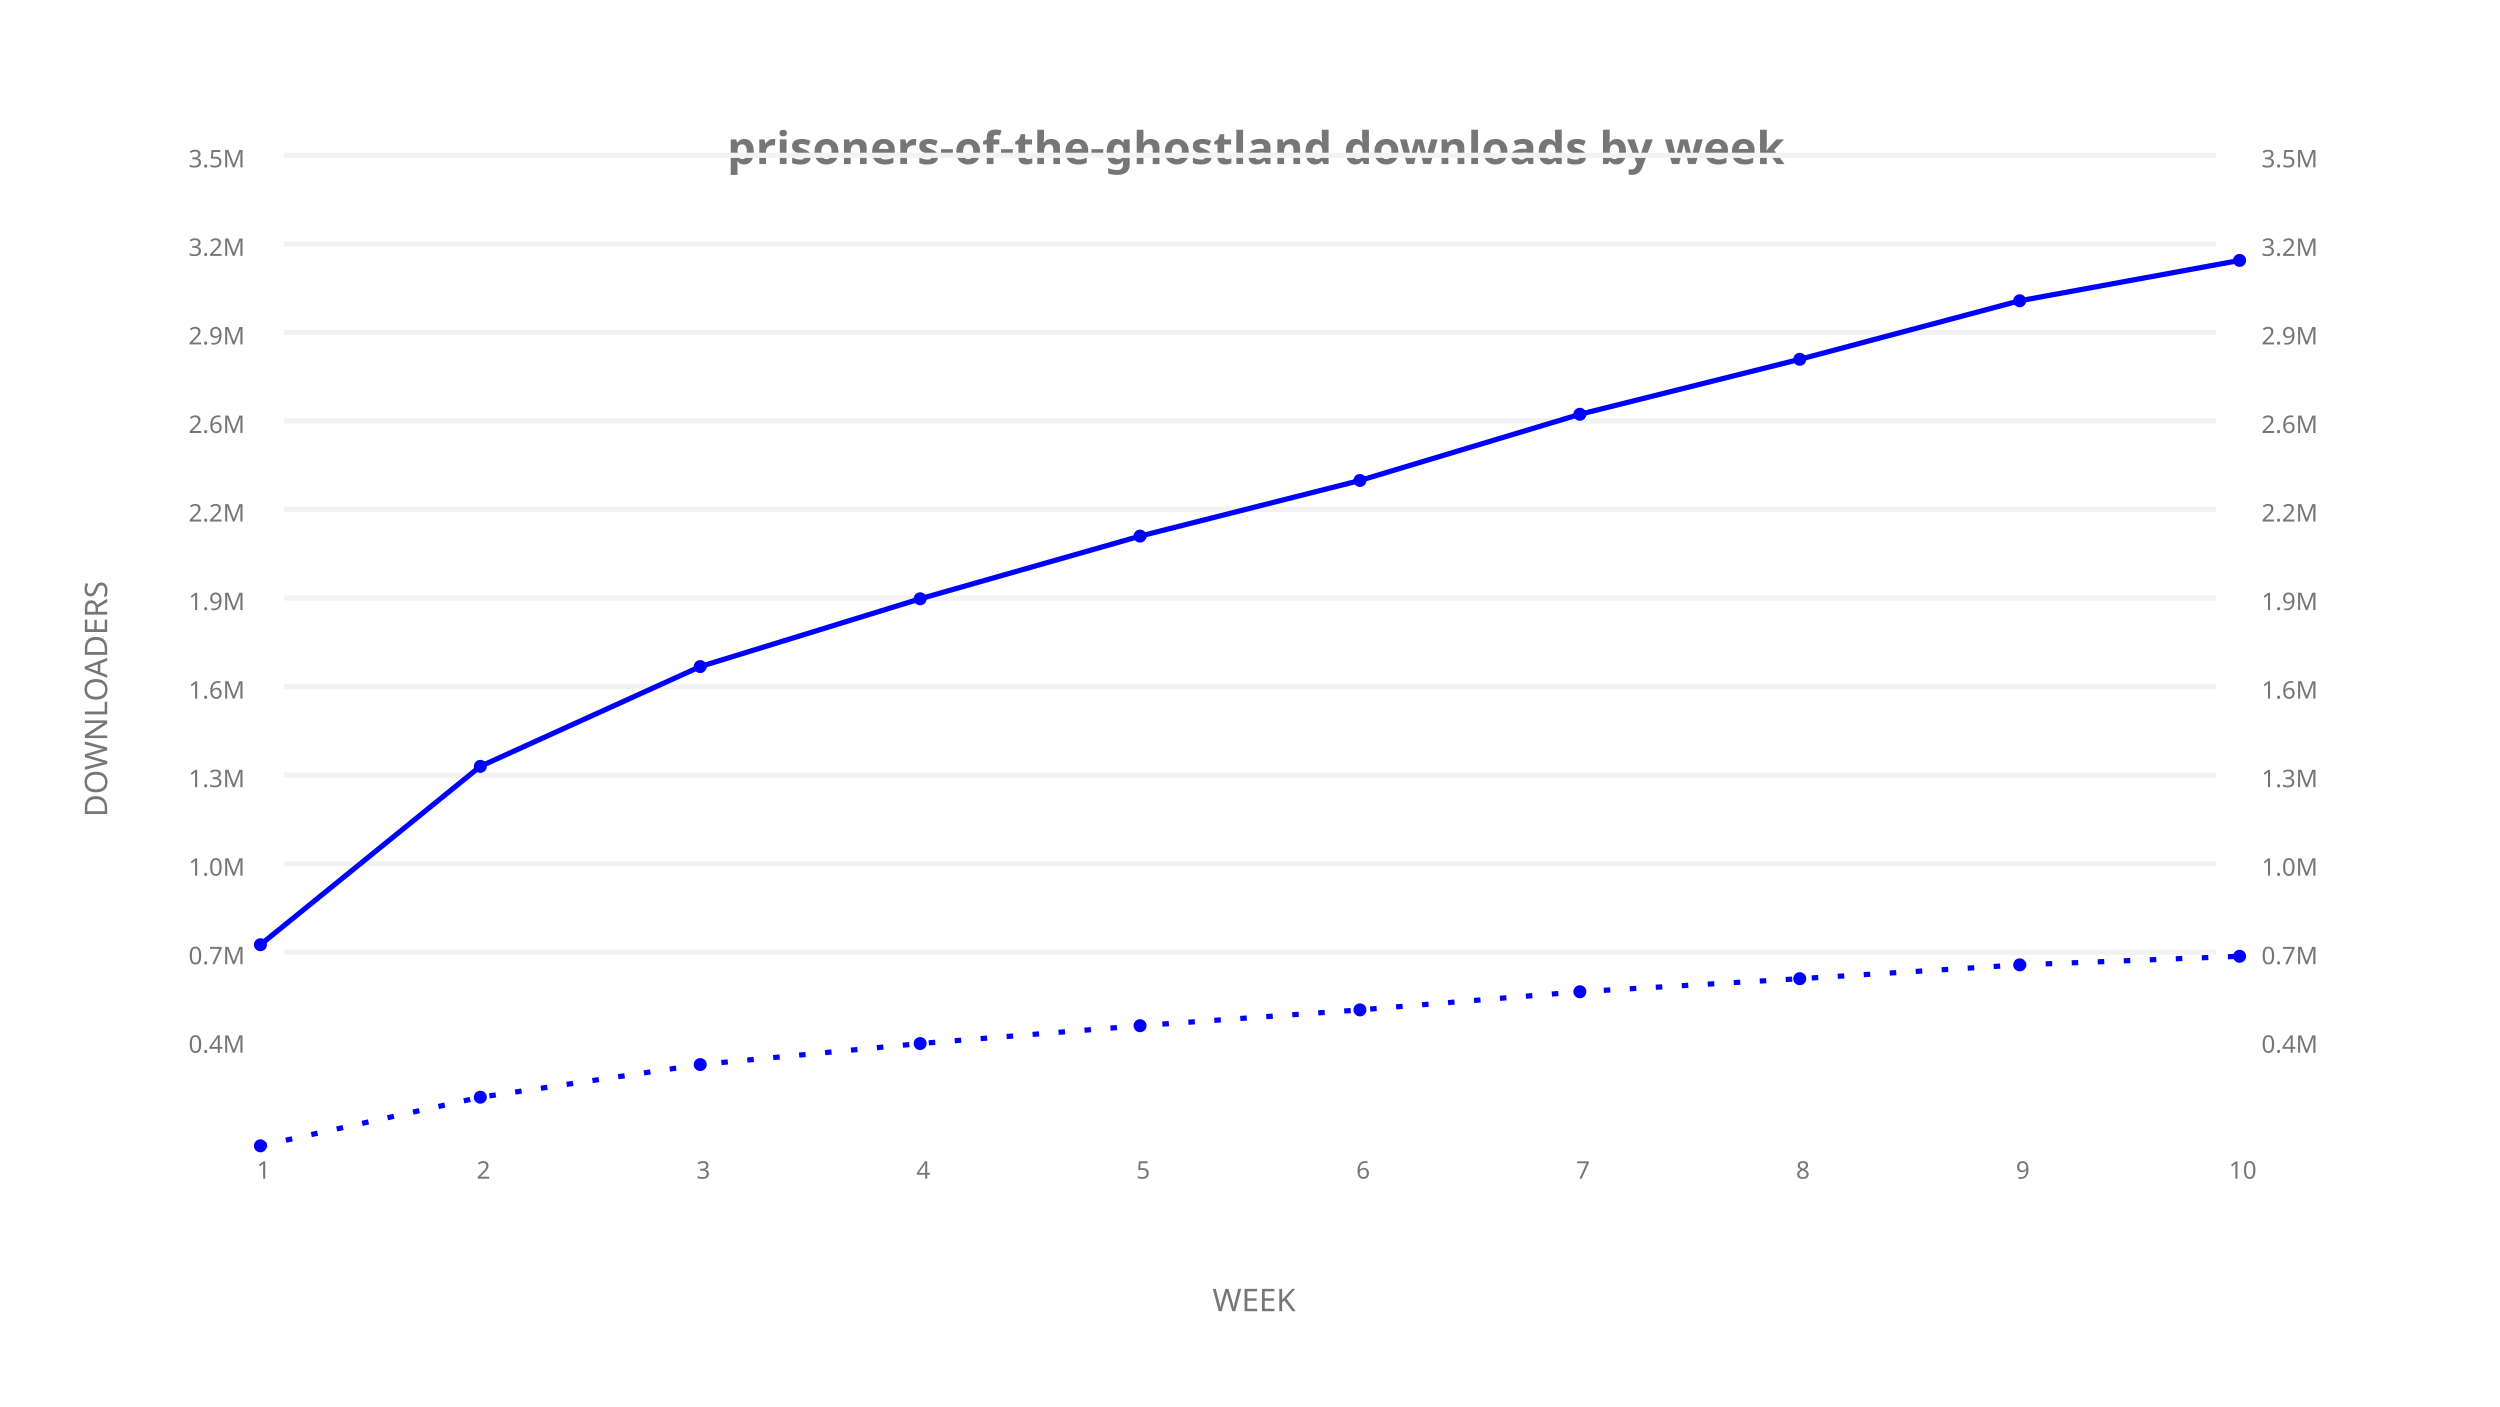
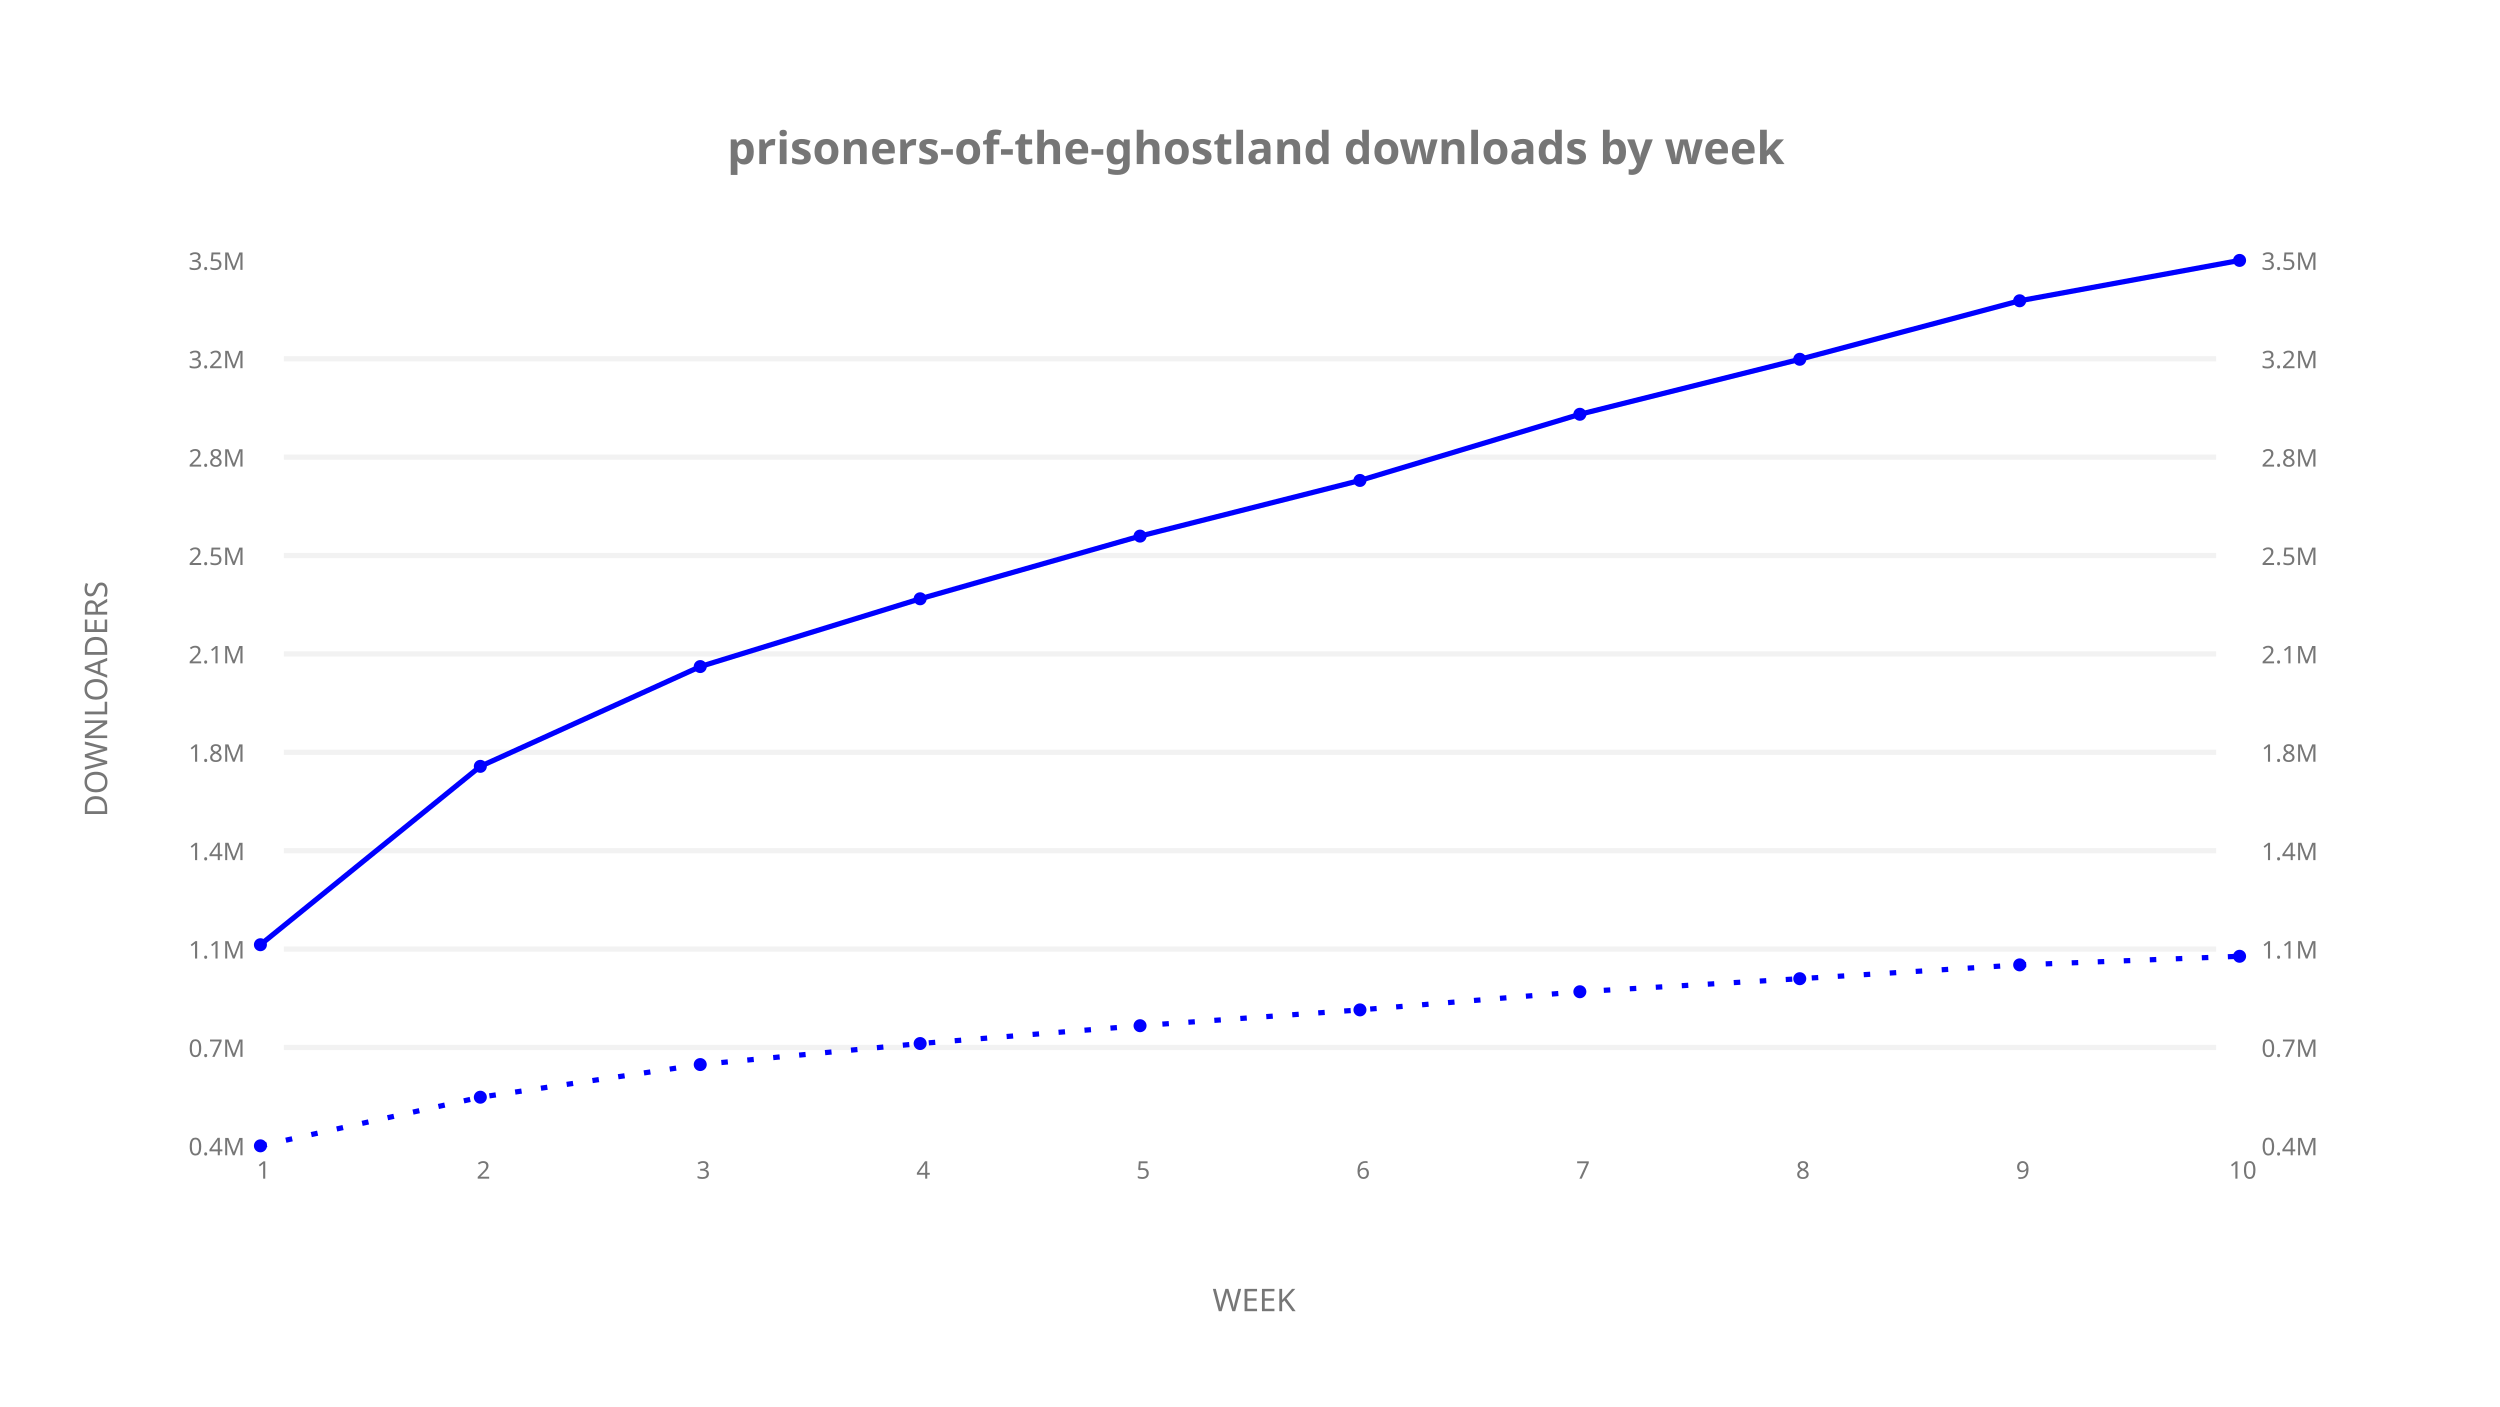
<svg xmlns="http://www.w3.org/2000/svg" xml:space="preserve" id="prisoners-of-the-ghostland-downloads-by-week-prisoners-of-the-ghostland-week" x="0px" y="0px" width="1920px" height="1080px" viewBox="0 0 1920 1080" enable-background="new 0 0 1920 1080" role="img">
  <g id="annotations">
    <text x="960" y="126" font-family="Atkinson Hyperlegible" font-size="26pt" text-anchor="middle" text-align="center" font-weight="600" font-style="normal" style="fill:rgb(118,118,118); fill-opacity:1; stroke:rgb(118,118,118); stroke-opacity:0; stroke-width:0.5"> prisoners-of-the-ghostland downloads by week</text>
    <g id="axes-lines">
      <text x="960" y="1007" font-family="Atkinson Hyperlegible" font-size="18pt" text-anchor="middle" text-align="center" font-weight="500" font-style="normal" style="fill:rgb(118,118,118); fill-opacity:1; stroke:rgb(118,118,118); stroke-opacity:0; stroke-width:0.5"> WEEK</text>
      <text x="73" y="540" font-family="Atkinson Hyperlegible" font-size="18pt" text-anchor="middle" text-align="center" dominant-baseline="central" font-weight="500" font-style="normal" style="fill:rgb(118,118,118); fill-opacity:1; stroke:rgb(118,118,118); stroke-opacity:0; stroke-width:0.5" transform="rotate(-90,73,540)"> DOWNLOADERS</text>
    </g>
    <g id="tic-y-label-lines">
-       <line x1="218" y1="731.284" x2="1702" y2="731.284" style="fill:rgb(0,0,255); fill-opacity:0; stroke:rgb(242,242,242); stroke-opacity:1; stroke-width:4" />
-       <line x1="218" y1="663.284" x2="1702" y2="663.284" style="fill:rgb(0,0,255); fill-opacity:0; stroke:rgb(242,242,242); stroke-opacity:1; stroke-width:4" />
-       <line x1="218" y1="595.284" x2="1702" y2="595.284" style="fill:rgb(0,0,255); fill-opacity:0; stroke:rgb(242,242,242); stroke-opacity:1; stroke-width:4" />
-       <line x1="218" y1="527.284" x2="1702" y2="527.284" style="fill:rgb(0,0,255); fill-opacity:0; stroke:rgb(242,242,242); stroke-opacity:1; stroke-width:4" />
-       <line x1="218" y1="459.284" x2="1702" y2="459.284" style="fill:rgb(0,0,255); fill-opacity:0; stroke:rgb(242,242,242); stroke-opacity:1; stroke-width:4" />
-       <line x1="218" y1="391.284" x2="1702" y2="391.284" style="fill:rgb(0,0,255); fill-opacity:0; stroke:rgb(242,242,242); stroke-opacity:1; stroke-width:4" />
-       <line x1="218" y1="323.284" x2="1702" y2="323.284" style="fill:rgb(0,0,255); fill-opacity:0; stroke:rgb(242,242,242); stroke-opacity:1; stroke-width:4" />
-       <line x1="218" y1="255.284" x2="1702" y2="255.284" style="fill:rgb(0,0,255); fill-opacity:0; stroke:rgb(242,242,242); stroke-opacity:1; stroke-width:4" />
-       <line x1="218" y1="187.284" x2="1702" y2="187.284" style="fill:rgb(0,0,255); fill-opacity:0; stroke:rgb(242,242,242); stroke-opacity:1; stroke-width:4" />
-       <line x1="218" y1="119.284" x2="1702" y2="119.284" style="fill:rgb(0,0,255); fill-opacity:0; stroke:rgb(242,242,242); stroke-opacity:1; stroke-width:4" />
+       <line x1="218" y1="804.444" x2="1702" y2="804.444" style="fill:rgb(0,0,255); fill-opacity:0; stroke:rgb(242,242,242); stroke-opacity:1; stroke-width:4" />
+       <line x1="218" y1="728.889" x2="1702" y2="728.889" style="fill:rgb(0,0,255); fill-opacity:0; stroke:rgb(242,242,242); stroke-opacity:1; stroke-width:4" />
+       <line x1="218" y1="653.333" x2="1702" y2="653.333" style="fill:rgb(0,0,255); fill-opacity:0; stroke:rgb(242,242,242); stroke-opacity:1; stroke-width:4" />
+       <line x1="218" y1="577.778" x2="1702" y2="577.778" style="fill:rgb(0,0,255); fill-opacity:0; stroke:rgb(242,242,242); stroke-opacity:1; stroke-width:4" />
+       <line x1="218" y1="502.222" x2="1702" y2="502.222" style="fill:rgb(0,0,255); fill-opacity:0; stroke:rgb(242,242,242); stroke-opacity:1; stroke-width:4" />
+       <line x1="218" y1="426.667" x2="1702" y2="426.667" style="fill:rgb(0,0,255); fill-opacity:0; stroke:rgb(242,242,242); stroke-opacity:1; stroke-width:4" />
+       <line x1="218" y1="351.111" x2="1702" y2="351.111" style="fill:rgb(0,0,255); fill-opacity:0; stroke:rgb(242,242,242); stroke-opacity:1; stroke-width:4" />
+       <line x1="218" y1="275.556" x2="1702" y2="275.556" style="fill:rgb(0,0,255); fill-opacity:0; stroke:rgb(242,242,242); stroke-opacity:1; stroke-width:4" />
    </g>
    <g id="tic-x-labels">
      <text x="200" y="898" font-family="Atkinson Hyperlegible" font-size="14pt" text-anchor="middle" text-align="center" dominant-baseline="central" font-weight="400" font-style="normal" style="fill:rgb(118,118,118); fill-opacity:1; stroke:rgb(118,118,118); stroke-opacity:0; stroke-width:0.5"> 1</text>
      <text x="368.889" y="898" font-family="Atkinson Hyperlegible" font-size="14pt" text-anchor="middle" text-align="center" dominant-baseline="central" font-weight="400" font-style="normal" style="fill:rgb(118,118,118); fill-opacity:1; stroke:rgb(118,118,118); stroke-opacity:0; stroke-width:0.5"> 2</text>
      <text x="537.778" y="898" font-family="Atkinson Hyperlegible" font-size="14pt" text-anchor="middle" text-align="center" dominant-baseline="central" font-weight="400" font-style="normal" style="fill:rgb(118,118,118); fill-opacity:1; stroke:rgb(118,118,118); stroke-opacity:0; stroke-width:0.5"> 3</text>
      <text x="706.667" y="898" font-family="Atkinson Hyperlegible" font-size="14pt" text-anchor="middle" text-align="center" dominant-baseline="central" font-weight="400" font-style="normal" style="fill:rgb(118,118,118); fill-opacity:1; stroke:rgb(118,118,118); stroke-opacity:0; stroke-width:0.5"> 4</text>
      <text x="875.556" y="898" font-family="Atkinson Hyperlegible" font-size="14pt" text-anchor="middle" text-align="center" dominant-baseline="central" font-weight="400" font-style="normal" style="fill:rgb(118,118,118); fill-opacity:1; stroke:rgb(118,118,118); stroke-opacity:0; stroke-width:0.5"> 5</text>
      <text x="1044.444" y="898" font-family="Atkinson Hyperlegible" font-size="14pt" text-anchor="middle" text-align="center" dominant-baseline="central" font-weight="400" font-style="normal" style="fill:rgb(118,118,118); fill-opacity:1; stroke:rgb(118,118,118); stroke-opacity:0; stroke-width:0.5"> 6</text>
      <text x="1213.333" y="898" font-family="Atkinson Hyperlegible" font-size="14pt" text-anchor="middle" text-align="center" dominant-baseline="central" font-weight="400" font-style="normal" style="fill:rgb(118,118,118); fill-opacity:1; stroke:rgb(118,118,118); stroke-opacity:0; stroke-width:0.5"> 7</text>
      <text x="1382.222" y="898" font-family="Atkinson Hyperlegible" font-size="14pt" text-anchor="middle" text-align="center" dominant-baseline="central" font-weight="400" font-style="normal" style="fill:rgb(118,118,118); fill-opacity:1; stroke:rgb(118,118,118); stroke-opacity:0; stroke-width:0.5"> 8</text>
      <text x="1551.111" y="898" font-family="Atkinson Hyperlegible" font-size="14pt" text-anchor="middle" text-align="center" dominant-baseline="central" font-weight="400" font-style="normal" style="fill:rgb(118,118,118); fill-opacity:1; stroke:rgb(118,118,118); stroke-opacity:0; stroke-width:0.5"> 9</text>
      <text x="1720" y="898" font-family="Atkinson Hyperlegible" font-size="14pt" text-anchor="middle" text-align="center" dominant-baseline="central" font-weight="400" font-style="normal" style="fill:rgb(118,118,118); fill-opacity:1; stroke:rgb(118,118,118); stroke-opacity:0; stroke-width:0.5"> 10</text>
    </g>
    <g id="tic-y-labels">
-       <text x="164" y="801.284" font-family="Atkinson Hyperlegible" font-size="14pt" text-anchor="middle" text-align="center" dominant-baseline="central" font-weight="400" font-style="normal" style="fill:rgb(118,118,118); fill-opacity:1; stroke:rgb(118,118,118); stroke-opacity:0; stroke-width:0.5"> 0.4M</text>
-       <text x="1756" y="801.284" font-family="Atkinson Hyperlegible" font-size="14pt" text-anchor="middle" text-align="center" dominant-baseline="central" font-weight="400" font-style="normal" style="fill:rgb(118,118,118); fill-opacity:1; stroke:rgb(118,118,118); stroke-opacity:0; stroke-width:0.5"> 0.4M</text>
-       <text x="164" y="733.284" font-family="Atkinson Hyperlegible" font-size="14pt" text-anchor="middle" text-align="center" dominant-baseline="central" font-weight="400" font-style="normal" style="fill:rgb(118,118,118); fill-opacity:1; stroke:rgb(118,118,118); stroke-opacity:0; stroke-width:0.5"> 0.7M</text>
-       <text x="1756" y="733.284" font-family="Atkinson Hyperlegible" font-size="14pt" text-anchor="middle" text-align="center" dominant-baseline="central" font-weight="400" font-style="normal" style="fill:rgb(118,118,118); fill-opacity:1; stroke:rgb(118,118,118); stroke-opacity:0; stroke-width:0.5"> 0.7M</text>
-       <text x="164" y="665.284" font-family="Atkinson Hyperlegible" font-size="14pt" text-anchor="middle" text-align="center" dominant-baseline="central" font-weight="400" font-style="normal" style="fill:rgb(118,118,118); fill-opacity:1; stroke:rgb(118,118,118); stroke-opacity:0; stroke-width:0.5"> 1.0M</text>
-       <text x="1756" y="665.284" font-family="Atkinson Hyperlegible" font-size="14pt" text-anchor="middle" text-align="center" dominant-baseline="central" font-weight="400" font-style="normal" style="fill:rgb(118,118,118); fill-opacity:1; stroke:rgb(118,118,118); stroke-opacity:0; stroke-width:0.5"> 1.0M</text>
-       <text x="164" y="597.284" font-family="Atkinson Hyperlegible" font-size="14pt" text-anchor="middle" text-align="center" dominant-baseline="central" font-weight="400" font-style="normal" style="fill:rgb(118,118,118); fill-opacity:1; stroke:rgb(118,118,118); stroke-opacity:0; stroke-width:0.5"> 1.3M</text>
-       <text x="1756" y="597.284" font-family="Atkinson Hyperlegible" font-size="14pt" text-anchor="middle" text-align="center" dominant-baseline="central" font-weight="400" font-style="normal" style="fill:rgb(118,118,118); fill-opacity:1; stroke:rgb(118,118,118); stroke-opacity:0; stroke-width:0.5"> 1.3M</text>
-       <text x="164" y="529.284" font-family="Atkinson Hyperlegible" font-size="14pt" text-anchor="middle" text-align="center" dominant-baseline="central" font-weight="400" font-style="normal" style="fill:rgb(118,118,118); fill-opacity:1; stroke:rgb(118,118,118); stroke-opacity:0; stroke-width:0.5"> 1.6M</text>
-       <text x="1756" y="529.284" font-family="Atkinson Hyperlegible" font-size="14pt" text-anchor="middle" text-align="center" dominant-baseline="central" font-weight="400" font-style="normal" style="fill:rgb(118,118,118); fill-opacity:1; stroke:rgb(118,118,118); stroke-opacity:0; stroke-width:0.5"> 1.6M</text>
-       <text x="164" y="461.284" font-family="Atkinson Hyperlegible" font-size="14pt" text-anchor="middle" text-align="center" dominant-baseline="central" font-weight="400" font-style="normal" style="fill:rgb(118,118,118); fill-opacity:1; stroke:rgb(118,118,118); stroke-opacity:0; stroke-width:0.5"> 1.9M</text>
-       <text x="1756" y="461.284" font-family="Atkinson Hyperlegible" font-size="14pt" text-anchor="middle" text-align="center" dominant-baseline="central" font-weight="400" font-style="normal" style="fill:rgb(118,118,118); fill-opacity:1; stroke:rgb(118,118,118); stroke-opacity:0; stroke-width:0.5"> 1.9M</text>
-       <text x="164" y="393.284" font-family="Atkinson Hyperlegible" font-size="14pt" text-anchor="middle" text-align="center" dominant-baseline="central" font-weight="400" font-style="normal" style="fill:rgb(118,118,118); fill-opacity:1; stroke:rgb(118,118,118); stroke-opacity:0; stroke-width:0.5"> 2.2M</text>
-       <text x="1756" y="393.284" font-family="Atkinson Hyperlegible" font-size="14pt" text-anchor="middle" text-align="center" dominant-baseline="central" font-weight="400" font-style="normal" style="fill:rgb(118,118,118); fill-opacity:1; stroke:rgb(118,118,118); stroke-opacity:0; stroke-width:0.5"> 2.2M</text>
-       <text x="164" y="325.284" font-family="Atkinson Hyperlegible" font-size="14pt" text-anchor="middle" text-align="center" dominant-baseline="central" font-weight="400" font-style="normal" style="fill:rgb(118,118,118); fill-opacity:1; stroke:rgb(118,118,118); stroke-opacity:0; stroke-width:0.5"> 2.6M</text>
-       <text x="1756" y="325.284" font-family="Atkinson Hyperlegible" font-size="14pt" text-anchor="middle" text-align="center" dominant-baseline="central" font-weight="400" font-style="normal" style="fill:rgb(118,118,118); fill-opacity:1; stroke:rgb(118,118,118); stroke-opacity:0; stroke-width:0.5"> 2.6M</text>
-       <text x="164" y="257.284" font-family="Atkinson Hyperlegible" font-size="14pt" text-anchor="middle" text-align="center" dominant-baseline="central" font-weight="400" font-style="normal" style="fill:rgb(118,118,118); fill-opacity:1; stroke:rgb(118,118,118); stroke-opacity:0; stroke-width:0.5"> 2.9M</text>
-       <text x="1756" y="257.284" font-family="Atkinson Hyperlegible" font-size="14pt" text-anchor="middle" text-align="center" dominant-baseline="central" font-weight="400" font-style="normal" style="fill:rgb(118,118,118); fill-opacity:1; stroke:rgb(118,118,118); stroke-opacity:0; stroke-width:0.5"> 2.9M</text>
-       <text x="164" y="189.284" font-family="Atkinson Hyperlegible" font-size="14pt" text-anchor="middle" text-align="center" dominant-baseline="central" font-weight="400" font-style="normal" style="fill:rgb(118,118,118); fill-opacity:1; stroke:rgb(118,118,118); stroke-opacity:0; stroke-width:0.5"> 3.2M</text>
-       <text x="1756" y="189.284" font-family="Atkinson Hyperlegible" font-size="14pt" text-anchor="middle" text-align="center" dominant-baseline="central" font-weight="400" font-style="normal" style="fill:rgb(118,118,118); fill-opacity:1; stroke:rgb(118,118,118); stroke-opacity:0; stroke-width:0.5"> 3.2M</text>
-       <text x="164" y="121.284" font-family="Atkinson Hyperlegible" font-size="14pt" text-anchor="middle" text-align="center" dominant-baseline="central" font-weight="400" font-style="normal" style="fill:rgb(118,118,118); fill-opacity:1; stroke:rgb(118,118,118); stroke-opacity:0; stroke-width:0.5"> 3.5M</text>
-       <text x="1756" y="121.284" font-family="Atkinson Hyperlegible" font-size="14pt" text-anchor="middle" text-align="center" dominant-baseline="central" font-weight="400" font-style="normal" style="fill:rgb(118,118,118); fill-opacity:1; stroke:rgb(118,118,118); stroke-opacity:0; stroke-width:0.5"> 3.5M</text>
+       <text x="164" y="880" font-family="Atkinson Hyperlegible" font-size="14pt" text-anchor="middle" text-align="center" dominant-baseline="central" font-weight="400" font-style="normal" style="fill:rgb(118,118,118); fill-opacity:1; stroke:rgb(118,118,118); stroke-opacity:0; stroke-width:0.5"> 0.4M</text>
+       <text x="1756" y="880" font-family="Atkinson Hyperlegible" font-size="14pt" text-anchor="middle" text-align="center" dominant-baseline="central" font-weight="400" font-style="normal" style="fill:rgb(118,118,118); fill-opacity:1; stroke:rgb(118,118,118); stroke-opacity:0; stroke-width:0.5"> 0.4M</text>
+       <text x="164" y="804.444" font-family="Atkinson Hyperlegible" font-size="14pt" text-anchor="middle" text-align="center" dominant-baseline="central" font-weight="400" font-style="normal" style="fill:rgb(118,118,118); fill-opacity:1; stroke:rgb(118,118,118); stroke-opacity:0; stroke-width:0.5"> 0.7M</text>
+       <text x="1756" y="804.444" font-family="Atkinson Hyperlegible" font-size="14pt" text-anchor="middle" text-align="center" dominant-baseline="central" font-weight="400" font-style="normal" style="fill:rgb(118,118,118); fill-opacity:1; stroke:rgb(118,118,118); stroke-opacity:0; stroke-width:0.5"> 0.7M</text>
+       <text x="164" y="728.889" font-family="Atkinson Hyperlegible" font-size="14pt" text-anchor="middle" text-align="center" dominant-baseline="central" font-weight="400" font-style="normal" style="fill:rgb(118,118,118); fill-opacity:1; stroke:rgb(118,118,118); stroke-opacity:0; stroke-width:0.5"> 1.1M</text>
+       <text x="1756" y="728.889" font-family="Atkinson Hyperlegible" font-size="14pt" text-anchor="middle" text-align="center" dominant-baseline="central" font-weight="400" font-style="normal" style="fill:rgb(118,118,118); fill-opacity:1; stroke:rgb(118,118,118); stroke-opacity:0; stroke-width:0.5"> 1.1M</text>
+       <text x="164" y="653.333" font-family="Atkinson Hyperlegible" font-size="14pt" text-anchor="middle" text-align="center" dominant-baseline="central" font-weight="400" font-style="normal" style="fill:rgb(118,118,118); fill-opacity:1; stroke:rgb(118,118,118); stroke-opacity:0; stroke-width:0.5"> 1.4M</text>
+       <text x="1756" y="653.333" font-family="Atkinson Hyperlegible" font-size="14pt" text-anchor="middle" text-align="center" dominant-baseline="central" font-weight="400" font-style="normal" style="fill:rgb(118,118,118); fill-opacity:1; stroke:rgb(118,118,118); stroke-opacity:0; stroke-width:0.5"> 1.4M</text>
+       <text x="164" y="577.778" font-family="Atkinson Hyperlegible" font-size="14pt" text-anchor="middle" text-align="center" dominant-baseline="central" font-weight="400" font-style="normal" style="fill:rgb(118,118,118); fill-opacity:1; stroke:rgb(118,118,118); stroke-opacity:0; stroke-width:0.5"> 1.8M</text>
+       <text x="1756" y="577.778" font-family="Atkinson Hyperlegible" font-size="14pt" text-anchor="middle" text-align="center" dominant-baseline="central" font-weight="400" font-style="normal" style="fill:rgb(118,118,118); fill-opacity:1; stroke:rgb(118,118,118); stroke-opacity:0; stroke-width:0.5"> 1.8M</text>
+       <text x="164" y="502.222" font-family="Atkinson Hyperlegible" font-size="14pt" text-anchor="middle" text-align="center" dominant-baseline="central" font-weight="400" font-style="normal" style="fill:rgb(118,118,118); fill-opacity:1; stroke:rgb(118,118,118); stroke-opacity:0; stroke-width:0.5"> 2.1M</text>
+       <text x="1756" y="502.222" font-family="Atkinson Hyperlegible" font-size="14pt" text-anchor="middle" text-align="center" dominant-baseline="central" font-weight="400" font-style="normal" style="fill:rgb(118,118,118); fill-opacity:1; stroke:rgb(118,118,118); stroke-opacity:0; stroke-width:0.5"> 2.1M</text>
+       <text x="164" y="426.667" font-family="Atkinson Hyperlegible" font-size="14pt" text-anchor="middle" text-align="center" dominant-baseline="central" font-weight="400" font-style="normal" style="fill:rgb(118,118,118); fill-opacity:1; stroke:rgb(118,118,118); stroke-opacity:0; stroke-width:0.5"> 2.5M</text>
+       <text x="1756" y="426.667" font-family="Atkinson Hyperlegible" font-size="14pt" text-anchor="middle" text-align="center" dominant-baseline="central" font-weight="400" font-style="normal" style="fill:rgb(118,118,118); fill-opacity:1; stroke:rgb(118,118,118); stroke-opacity:0; stroke-width:0.5"> 2.5M</text>
+       <text x="164" y="351.111" font-family="Atkinson Hyperlegible" font-size="14pt" text-anchor="middle" text-align="center" dominant-baseline="central" font-weight="400" font-style="normal" style="fill:rgb(118,118,118); fill-opacity:1; stroke:rgb(118,118,118); stroke-opacity:0; stroke-width:0.5"> 2.8M</text>
+       <text x="1756" y="351.111" font-family="Atkinson Hyperlegible" font-size="14pt" text-anchor="middle" text-align="center" dominant-baseline="central" font-weight="400" font-style="normal" style="fill:rgb(118,118,118); fill-opacity:1; stroke:rgb(118,118,118); stroke-opacity:0; stroke-width:0.5"> 2.8M</text>
+       <text x="164" y="275.556" font-family="Atkinson Hyperlegible" font-size="14pt" text-anchor="middle" text-align="center" dominant-baseline="central" font-weight="400" font-style="normal" style="fill:rgb(118,118,118); fill-opacity:1; stroke:rgb(118,118,118); stroke-opacity:0; stroke-width:0.5"> 3.2M</text>
+       <text x="1756" y="275.556" font-family="Atkinson Hyperlegible" font-size="14pt" text-anchor="middle" text-align="center" dominant-baseline="central" font-weight="400" font-style="normal" style="fill:rgb(118,118,118); fill-opacity:1; stroke:rgb(118,118,118); stroke-opacity:0; stroke-width:0.5"> 3.2M</text>
+       <text x="164" y="200" font-family="Atkinson Hyperlegible" font-size="14pt" text-anchor="middle" text-align="center" dominant-baseline="central" font-weight="400" font-style="normal" style="fill:rgb(118,118,118); fill-opacity:1; stroke:rgb(118,118,118); stroke-opacity:0; stroke-width:0.5"> 3.5M</text>
+       <text x="1756" y="200" font-family="Atkinson Hyperlegible" font-size="14pt" text-anchor="middle" text-align="center" dominant-baseline="central" font-weight="400" font-style="normal" style="fill:rgb(118,118,118); fill-opacity:1; stroke:rgb(118,118,118); stroke-opacity:0; stroke-width:0.5"> 3.5M</text>
    </g>
  </g>
  <g id="polyline-prisoners-of-the-ghostland downloads by week">
    <polyline points="200,725.543 368.889,588.56 537.778,511.923 706.667,459.872 875.556,411.733 1044.44,368.988 1213.33,318.169 1382.22,275.936 1551.11,230.996 1720,200 " style="fill:rgb(0,0,255); fill-opacity:0; stroke:rgb(0,0,255); stroke-opacity:1; stroke-width:4" />
  </g>
  <g id="markers-prisoners-of-the-ghostland downloads by week">
    <circle cx="200" cy="725.543" r="5" style="fill:rgb(0,0,255); fill-opacity:1; stroke:rgb(0,0,255); stroke-opacity:0; stroke-width:4">
</circle>
    <circle cx="368.889" cy="588.56" r="5" style="fill:rgb(0,0,255); fill-opacity:1; stroke:rgb(0,0,255); stroke-opacity:0; stroke-width:4">
</circle>
    <circle cx="537.778" cy="511.923" r="5" style="fill:rgb(0,0,255); fill-opacity:1; stroke:rgb(0,0,255); stroke-opacity:0; stroke-width:4">
</circle>
    <circle cx="706.667" cy="459.872" r="5" style="fill:rgb(0,0,255); fill-opacity:1; stroke:rgb(0,0,255); stroke-opacity:0; stroke-width:4">
</circle>
    <circle cx="875.556" cy="411.733" r="5" style="fill:rgb(0,0,255); fill-opacity:1; stroke:rgb(0,0,255); stroke-opacity:0; stroke-width:4">
</circle>
    <circle cx="1044.444" cy="368.988" r="5" style="fill:rgb(0,0,255); fill-opacity:1; stroke:rgb(0,0,255); stroke-opacity:0; stroke-width:4">
</circle>
    <circle cx="1213.333" cy="318.169" r="5" style="fill:rgb(0,0,255); fill-opacity:1; stroke:rgb(0,0,255); stroke-opacity:0; stroke-width:4">
</circle>
    <circle cx="1382.222" cy="275.936" r="5" style="fill:rgb(0,0,255); fill-opacity:1; stroke:rgb(0,0,255); stroke-opacity:0; stroke-width:4">
</circle>
    <circle cx="1551.111" cy="230.996" r="5" style="fill:rgb(0,0,255); fill-opacity:1; stroke:rgb(0,0,255); stroke-opacity:0; stroke-width:4">
</circle>
    <circle cx="1720" cy="200" r="5" style="fill:rgb(0,0,255); fill-opacity:1; stroke:rgb(0,0,255); stroke-opacity:0; stroke-width:4">
</circle>
  </g>
  <g id="polyline-prisoners-of-the-ghostland downloads by week uploaders">
    <polyline points="200,880 368.889,842.66 537.778,817.582 706.667,801.435 875.556,787.739 1044.44,775.591 1213.33,761.656 1382.22,751.64 1551.11,741.023 1720,734.423 " stroke-dasharray="5 15" style="fill:rgb(0,0,255); fill-opacity:0; stroke:rgb(0,0,255); stroke-opacity:1; stroke-width:4" />
  </g>
  <g id="markers-prisoners-of-the-ghostland downloads by week uploaders">
    <circle cx="200" cy="880" r="5" style="fill:rgb(0,0,255); fill-opacity:1; stroke:rgb(0,0,255); stroke-opacity:0; stroke-width:4">
</circle>
    <circle cx="368.889" cy="842.66" r="5" style="fill:rgb(0,0,255); fill-opacity:1; stroke:rgb(0,0,255); stroke-opacity:0; stroke-width:4">
</circle>
    <circle cx="537.778" cy="817.582" r="5" style="fill:rgb(0,0,255); fill-opacity:1; stroke:rgb(0,0,255); stroke-opacity:0; stroke-width:4">
</circle>
    <circle cx="706.667" cy="801.435" r="5" style="fill:rgb(0,0,255); fill-opacity:1; stroke:rgb(0,0,255); stroke-opacity:0; stroke-width:4">
</circle>
    <circle cx="875.556" cy="787.739" r="5" style="fill:rgb(0,0,255); fill-opacity:1; stroke:rgb(0,0,255); stroke-opacity:0; stroke-width:4">
</circle>
    <circle cx="1044.444" cy="775.591" r="5" style="fill:rgb(0,0,255); fill-opacity:1; stroke:rgb(0,0,255); stroke-opacity:0; stroke-width:4">
</circle>
    <circle cx="1213.333" cy="761.656" r="5" style="fill:rgb(0,0,255); fill-opacity:1; stroke:rgb(0,0,255); stroke-opacity:0; stroke-width:4">
</circle>
    <circle cx="1382.222" cy="751.64" r="5" style="fill:rgb(0,0,255); fill-opacity:1; stroke:rgb(0,0,255); stroke-opacity:0; stroke-width:4">
</circle>
    <circle cx="1551.111" cy="741.023" r="5" style="fill:rgb(0,0,255); fill-opacity:1; stroke:rgb(0,0,255); stroke-opacity:0; stroke-width:4">
</circle>
    <circle cx="1720" cy="734.423" r="5" style="fill:rgb(0,0,255); fill-opacity:1; stroke:rgb(0,0,255); stroke-opacity:0; stroke-width:4">
</circle>
  </g>
</svg>
